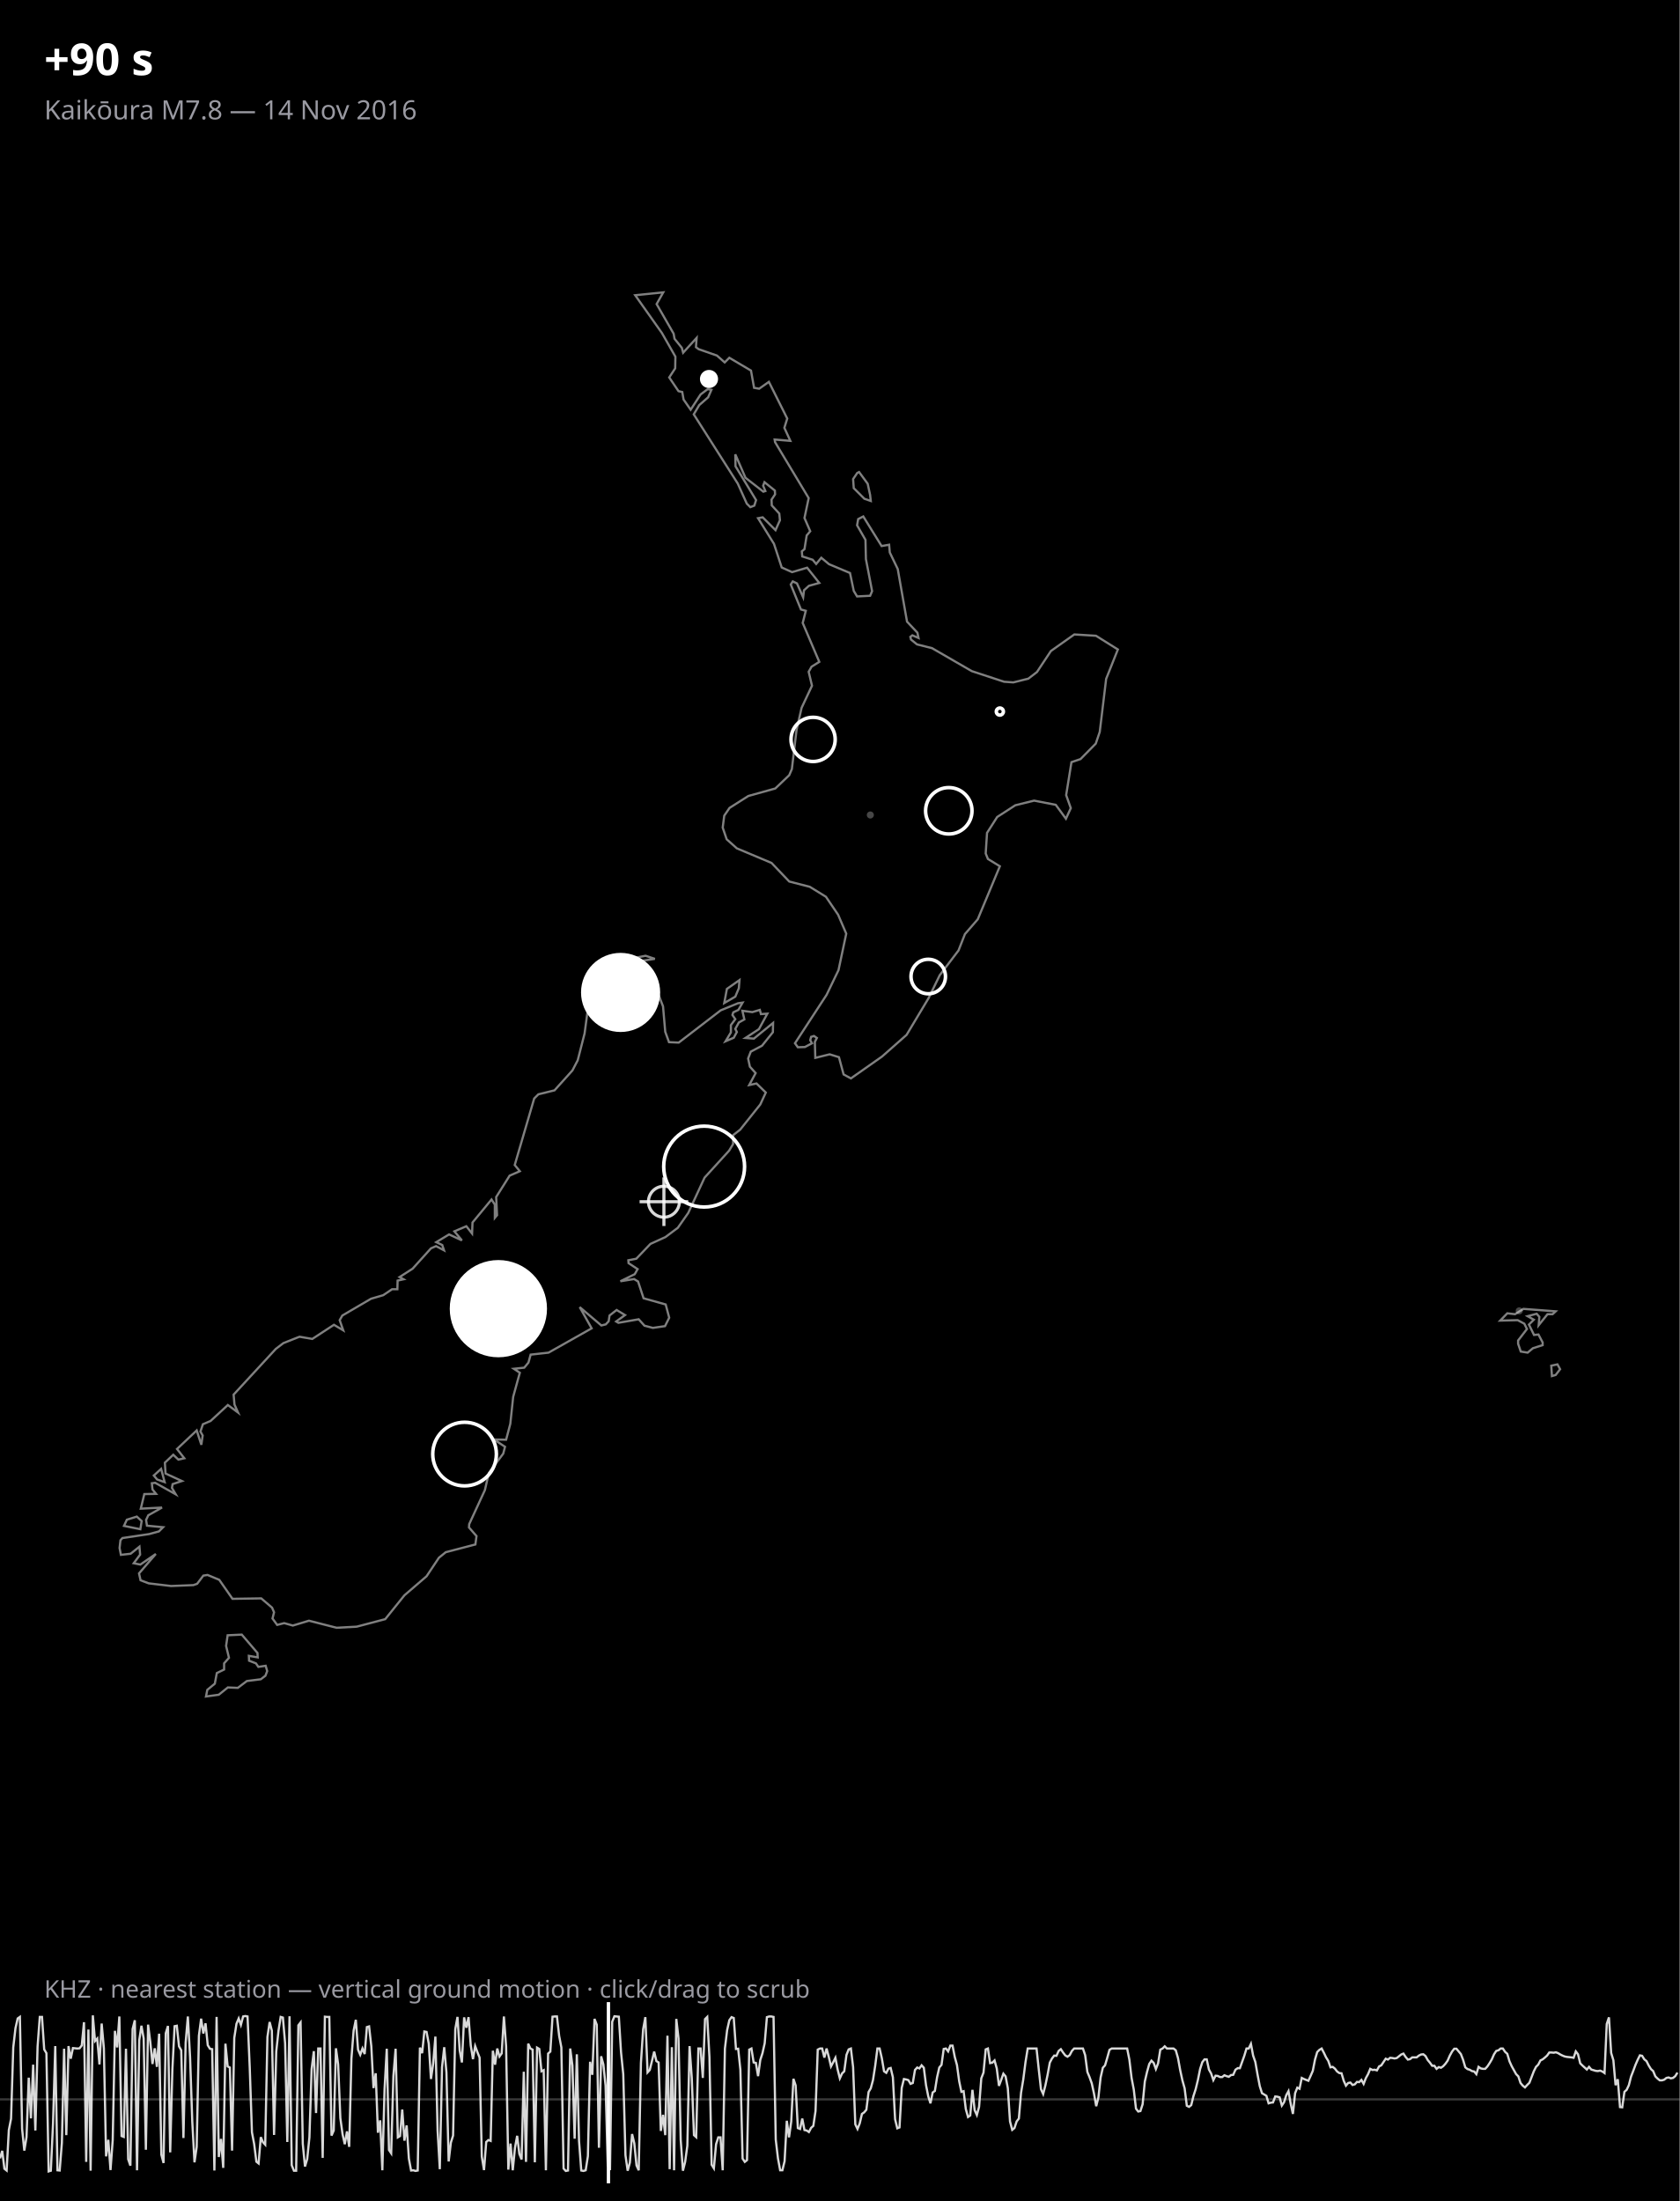
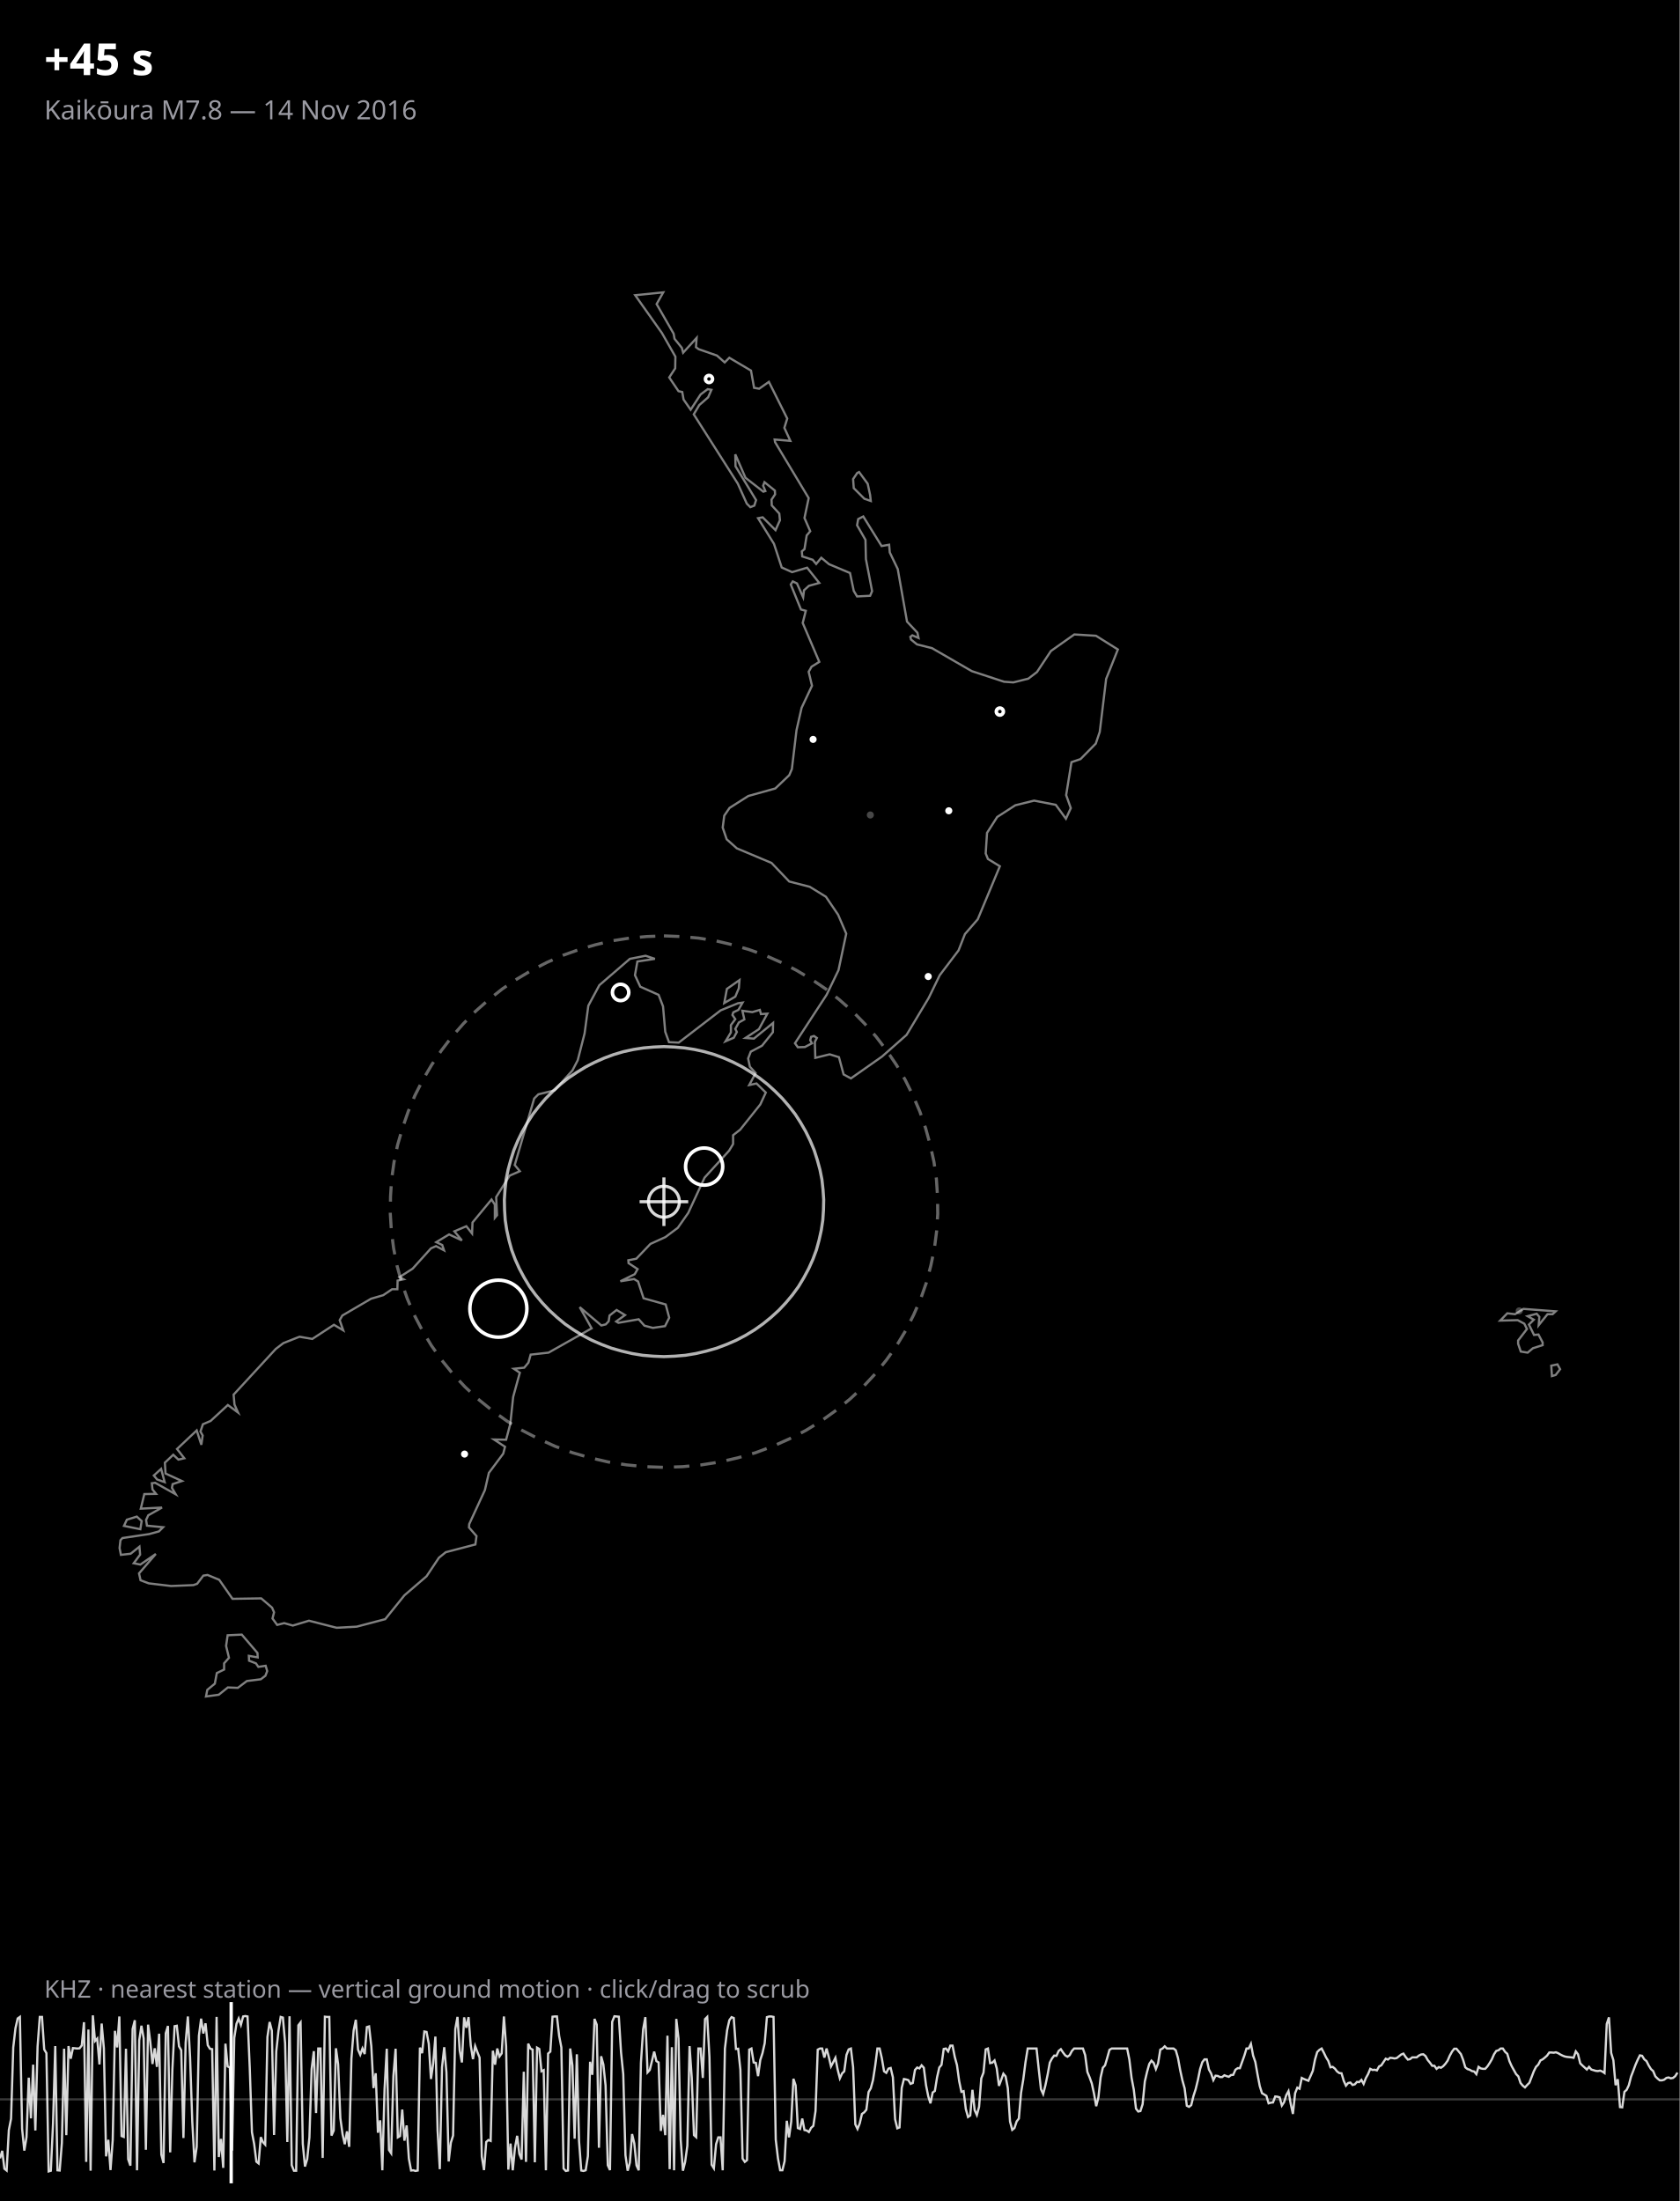
<svg xmlns="http://www.w3.org/2000/svg" viewBox="0 0 760 996" width="760" height="996">
  <rect width="760" height="996" fill="#000" />
-   <text x="20" y="34" fill="#fff" font-family="sans-serif" font-size="20" font-weight="600">+90 s</text>
+   <text x="20" y="34" fill="#fff" font-family="sans-serif" font-size="20" font-weight="600">+45 s</text>
  <text x="20" y="54" fill="#9a9aa2" font-family="sans-serif" font-size="12">Kaikōura M7.8 — 14 Nov 2016</text>
  <path d="M308.5 157.4 L309.1 159.6 L315.2 152.9 L314.9 157.1 L316.1 158.0 L324.4 160.9 L327.9 164.0 L330.0 161.9 L339.8 167.7 L341.2 175.5 L343.5 175.9 L347.9 172.8 L356.2 189.4 L354.9 193.6 L357.6 199.5 L350.5 198.9 L350.7 200.1 L365.9 225.4 L364.0 234.4 L366.6 240.4 L365.0 242.3 L364.0 248.5 L362.8 249.5 L363.0 251.8 L367.7 253.3 L369.3 255.2 L371.6 252.4 L375.1 255.3 L384.6 259.3 L386.3 267.4 L387.8 269.9 L393.7 269.6 L394.6 267.5 L391.8 253.0 L391.6 244.3 L387.8 237.7 L388.3 234.9 L390.6 233.7 L398.9 247.1 L402.3 246.5 L402.6 250.0 L406.2 257.5 L410.4 281.3 L415.1 286.3 L415.6 288.7 L412.8 287.5 L411.9 288.2 L412.2 289.4 L414.9 291.6 L421.7 293.3 L439.7 303.7 L454.3 308.5 L458.5 308.8 L465.3 307.1 L469.2 304.1 L475.5 294.6 L486.1 287.1 L495.9 287.7 L505.8 293.9 L500.5 307.2 L497.6 331.2 L495.8 336.5 L488.9 343.5 L484.8 344.9 L482.4 359.8 L484.5 365.7 L482.3 370.5 L477.7 364.2 L467.9 362.3 L459.4 364.4 L451.2 369.7 L446.6 376.9 L446.0 386.2 L447.0 388.7 L452.4 392.0 L442.4 416.0 L436.6 422.7 L433.7 430.1 L425.2 441.3 L420.2 451.6 L410.2 468.3 L399.1 478.1 L385.0 488.0 L381.7 486.2 L379.6 478.4 L375.4 477.1 L368.9 478.7 L368.7 471.5 L369.6 469.7 L368.3 468.8 L367.0 469.2 L366.6 470.7 L367.4 472.1 L364.2 473.8 L361.0 473.9 L359.7 472.1 L374.0 450.2 L379.4 439.0 L382.9 422.5 L379.2 413.9 L373.7 405.8 L366.4 401.3 L357.1 398.9 L349.1 390.5 L333.4 383.9 L328.8 379.8 L327.0 374.5 L327.7 369.1 L330.1 365.6 L338.6 360.2 L350.8 356.8 L357.1 350.8 L358.3 348.0 L360.4 330.4 L362.7 320.3 L367.4 310.3 L365.9 304.0 L367.2 301.7 L370.7 299.5 L363.2 281.9 L364.6 276.4 L362.4 275.8 L357.8 264.5 L358.7 263.1 L360.6 264.0 L363.4 270.3 L363.8 267.1 L366.0 265.1 L370.7 263.8 L365.2 256.9 L358.4 258.9 L353.7 256.8 L350.2 246.1 L343.0 234.5 L345.1 234.1 L350.9 239.9 L352.9 235.4 L352.6 232.4 L349.2 228.7 L349.1 226.1 L350.7 223.7 L350.6 222.0 L345.9 218.2 L345.3 219.8 L346.3 222.2 L345.4 222.5 L337.3 216.2 L332.7 205.6 L332.8 211.0 L342.1 226.3 L341.3 228.8 L339.5 229.5 L337.9 227.9 L333.8 218.8 L313.9 187.5 L316.4 183.3 L320.4 179.8 L321.9 176.4 L320.2 176.1 L317.0 178.5 L312.5 185.4 L309.3 180.8 L308.7 177.4 L307.0 177.0 L302.8 170.8 L305.5 166.7 L305.6 161.4 L299.5 150.7 L287.4 133.6 L300.1 132.3 L297.1 137.6 L304.8 151.0 L305.2 153.3 L308.5 157.4Z" fill="none" stroke="rgba(255,255,255,0.5)" stroke-width="1" />
  <path d="M302.7 471.6 L307.1 471.8 L326.1 457.2 L333.9 454.0 L336.0 453.7 L334.1 457.0 L331.8 458.1 L331.4 459.3 L332.7 461.2 L330.7 463.9 L330.7 467.2 L328.3 471.2 L332.0 469.6 L333.4 467.0 L332.7 465.6 L334.3 462.7 L336.8 461.3 L335.9 457.4 L340.4 458.0 L343.8 457.0 L344.3 458.9 L347.2 458.7 L343.4 465.7 L337.3 469.7 L341.1 470.0 L349.8 462.9 L349.7 467.1 L344.8 473.2 L339.7 475.9 L338.5 479.0 L339.3 482.7 L341.9 485.6 L339.0 491.0 L342.3 490.3 L346.5 494.4 L344.0 499.8 L334.9 511.2 L331.7 513.7 L331.7 517.7 L329.9 520.7 L318.8 532.9 L311.4 548.9 L306.7 555.6 L301.1 559.8 L294.3 562.9 L287.9 569.6 L284.3 570.3 L284.4 571.6 L288.5 574.3 L287.2 576.6 L280.7 579.8 L286.9 578.8 L288.7 579.9 L291.2 587.5 L301.2 590.3 L302.8 596.3 L300.9 600.1 L295.4 600.9 L291.6 599.9 L289.0 597.0 L279.8 598.6 L278.8 598.0 L282.8 595.1 L279.0 592.8 L275.8 595.3 L275.4 597.9 L274.1 599.3 L272.1 599.8 L262.3 591.5 L267.7 601.1 L248.2 612.1 L240.1 613.0 L239.1 616.6 L237.2 618.9 L232.5 619.4 L235.2 621.2 L232.2 632.1 L230.9 644.3 L229.0 651.5 L223.5 651.4 L228.5 654.7 L227.7 657.8 L221.2 666.5 L219.4 674.3 L212.3 689.7 L212.2 691.2 L215.6 695.1 L215.1 698.9 L201.7 702.4 L198.6 704.9 L193.0 713.3 L183.0 721.9 L174.3 732.7 L161.4 736.1 L152.3 736.6 L139.8 733.4 L132.5 735.6 L128.6 734.5 L125.4 735.3 L123.3 732.4 L124.0 729.6 L123.1 727.5 L118.2 723.3 L105.2 723.5 L99.2 714.9 L93.9 712.7 L92.0 713.0 L89.2 716.7 L87.5 717.3 L77.4 717.7 L67.3 716.5 L63.6 715.1 L62.9 712.0 L70.5 703.2 L63.5 708.0 L60.5 707.4 L63.4 703.5 L63.1 699.9 L59.1 703.1 L54.7 703.6 L54.1 700.5 L54.5 697.0 L55.4 696.0 L67.5 694.2 L71.9 693.0 L73.8 691.1 L66.5 690.4 L66.1 687.8 L67.1 685.7 L73.3 682.2 L63.7 682.7 L65.3 676.1 L70.6 676.0 L69.0 674.0 L68.7 671.2 L70.2 671.0 L79.5 676.2 L77.8 673.3 L78.1 671.6 L82.3 670.2 L74.9 666.8 L74.6 661.9 L78.4 658.3 L80.7 660.5 L83.4 659.9 L80.1 655.7 L89.0 647.3 L91.1 653.8 L91.7 649.6 L90.7 647.8 L91.8 644.5 L95.3 643.0 L103.1 635.8 L107.7 639.2 L106.1 635.6 L105.7 631.1 L124.8 610.4 L128.2 607.8 L135.5 604.9 L141.3 605.9 L151.1 599.5 L155.3 602.0 L153.7 597.4 L154.9 595.3 L167.9 587.7 L173.4 586.1 L177.4 583.4 L179.8 583.4 L179.9 579.5 L182.6 578.9 L180.8 577.9 L186.7 574.1 L195.0 564.9 L197.3 563.9 L200.9 565.8 L200.1 563.4 L197.4 562.1 L203.2 558.6 L209.0 561.3 L205.6 557.2 L211.0 554.9 L213.6 558.2 L213.8 553.2 L222.4 542.8 L223.9 545.1 L223.9 551.1 L224.9 549.9 L224.5 541.7 L230.6 532.0 L235.2 530.0 L232.9 527.2 L241.7 497.1 L243.6 495.2 L250.9 493.4 L259.0 484.4 L261.4 479.8 L264.5 467.7 L266.2 455.1 L271.2 445.8 L285.0 433.9 L292.1 432.5 L296.3 433.9 L288.4 435.1 L287.3 441.3 L289.7 446.5 L298.0 450.2 L300.0 455.4 L301.0 466.9 L302.7 471.6Z" fill="none" stroke="rgba(255,255,255,0.5)" stroke-width="1" />
  <path d="M393.7 224.0 L394.0 226.7 L391.1 225.7 L386.3 220.9 L386.0 216.8 L387.9 214.0 L388.7 213.6 L392.6 218.9 L393.7 224.0Z" fill="none" stroke="rgba(255,255,255,0.5)" stroke-width="1" />
  <path d="M332.7 451.0 L327.7 453.9 L328.9 447.5 L334.6 443.5 L334.3 447.2 L332.7 451.0Z" fill="none" stroke="rgba(255,255,255,0.5)" stroke-width="1" />
  <path d="M64.1 688.3 L63.5 692.0 L56.1 690.5 L57.4 687.7 L61.9 686.3 L64.1 688.3Z" fill="none" stroke="rgba(255,255,255,0.5)" stroke-width="1" />
  <path d="M703.9 593.4 L702.5 594.7 L700.2 594.7 L696.2 599.7 L696.5 595.9 L695.3 594.5 L691.2 595.6 L694.0 597.2 L691.8 599.4 L694.1 604.1 L696.1 603.9 L698.0 607.5 L698.0 608.7 L693.6 610.1 L691.2 612.1 L688.1 611.6 L686.9 608.1 L686.9 606.6 L690.9 601.4 L689.7 599.0 L686.7 597.4 L678.8 597.6 L682.0 594.3 L685.5 594.7 L689.3 592.3 L703.9 593.4Z" fill="none" stroke="rgba(255,255,255,0.5)" stroke-width="1" />
  <path d="M703.9 622.2 L702.2 622.7 L701.9 618.0 L704.7 617.4 L705.9 619.6 L703.9 622.2Z" fill="none" stroke="rgba(255,255,255,0.5)" stroke-width="1" />
  <path d="M116.5 748.0 L116.6 750.0 L112.6 749.3 L112.7 751.5 L115.8 752.7 L116.9 754.3 L120.2 753.8 L120.9 756.2 L120.1 758.3 L118.0 759.9 L111.7 760.7 L107.6 763.8 L103.1 763.6 L99.0 766.9 L93.2 767.7 L93.8 764.7 L97.2 761.9 L98.1 757.1 L101.4 755.5 L101.4 752.7 L103.6 750.2 L102.3 744.8 L103.0 740.0 L109.4 739.7 L116.5 748.0Z" fill="none" stroke="rgba(255,255,255,0.5)" stroke-width="1" />
  <path d="M72.9 664.7 L74.5 670.7 L71.1 669.5 L69.6 667.7 L72.9 664.7Z" fill="none" stroke="rgba(255,255,255,0.5)" stroke-width="1" />
-   <circle cx="320.8" cy="171.5" r="4.1" fill="#fff" />
-   <circle cx="367.9" cy="334.6" r="10.0" fill="none" stroke="#fff" stroke-width="1.6" />
+   <path d="M300.4 473.6 L305.1 473.8 L309.7 474.2 L314.2 474.9 L318.7 475.9 L323.2 477.2 L327.5 478.8 L331.8 480.7 L335.9 482.8 L339.8 485.2 L343.6 487.8 L347.3 490.7 L350.7 493.8 L354.0 497.1 L357.0 500.6 L359.8 504.2 L362.3 508.1 L364.6 512.1 L366.6 516.2 L368.4 520.5 L369.8 524.9 L371.0 529.3 L371.9 533.8 L372.4 538.4 L372.7 542.9 L372.6 547.5 L372.3 552.1 L371.6 556.7 L370.6 561.2 L369.4 565.6 L367.8 569.9 L365.9 574.1 L363.7 578.2 L361.3 582.2 L358.6 585.9 L355.6 589.5 L352.4 592.9 L348.9 596.1 L345.2 599.1 L341.4 601.8 L337.3 604.3 L333.1 606.5 L328.7 608.4 L324.2 610.1 L319.6 611.4 L314.9 612.5 L310.1 613.3 L305.3 613.7 L300.4 613.9 L295.6 613.7 L290.8 613.3 L286.0 612.5 L281.3 611.4 L276.7 610.1 L272.2 608.4 L267.8 606.5 L263.6 604.3 L259.5 601.8 L255.6 599.1 L252.0 596.1 L248.5 592.9 L245.3 589.5 L242.3 585.9 L239.6 582.2 L237.2 578.2 L235.0 574.1 L233.1 569.9 L231.5 565.6 L230.3 561.2 L229.3 556.7 L228.6 552.1 L228.3 547.5 L228.2 542.9 L228.5 538.4 L229.0 533.8 L229.9 529.3 L231.1 524.9 L232.5 520.5 L234.3 516.2 L236.3 512.1 L238.6 508.1 L241.1 504.2 L243.9 500.6 L246.9 497.1 L250.2 493.8 L253.6 490.7 L257.2 487.8 L261.1 485.2 L265.0 482.8 L269.1 480.7 L273.4 478.8 L277.7 477.2 L282.1 475.9 L286.7 474.9 L291.2 474.2 L295.8 473.8Z" fill="none" stroke="rgba(255,255,255,0.7)" stroke-width="1.4" />
+   <path d="M300.4 423.5 L308.2 423.8 L316.0 424.5 L323.7 425.7 L331.3 427.5 L338.9 429.7 L346.2 432.3 L353.4 435.5 L360.4 439.1 L367.1 443.1 L373.6 447.5 L379.8 452.4 L385.7 457.6 L391.2 463.2 L396.4 469.1 L401.2 475.4 L405.6 481.9 L409.6 488.7 L413.1 495.8 L416.2 503.0 L418.8 510.5 L420.9 518.1 L422.6 525.8 L423.7 533.6 L424.2 541.4 L424.3 549.3 L423.8 557.1 L422.8 564.9 L421.2 572.6 L419.2 580.3 L416.6 587.7 L413.4 595.0 L409.8 602.1 L405.7 608.9 L401.1 615.4 L396.0 621.7 L390.5 627.6 L384.6 633.1 L378.3 638.2 L371.6 643.0 L364.6 647.3 L357.2 651.1 L349.6 654.5 L341.8 657.4 L333.8 659.7 L325.6 661.6 L317.3 662.9 L308.9 663.7 L300.4 664.0 L292.0 663.7 L283.6 662.9 L275.3 661.6 L267.1 659.7 L259.1 657.4 L251.2 654.5 L243.7 651.1 L236.3 647.3 L229.3 643.0 L222.6 638.2 L216.3 633.1 L210.4 627.6 L204.9 621.7 L199.8 615.4 L195.2 608.9 L191.1 602.1 L187.4 595.0 L184.3 587.7 L181.7 580.3 L179.6 572.6 L178.1 564.9 L177.1 557.1 L176.6 549.3 L176.7 541.4 L177.2 533.6 L178.3 525.8 L179.9 518.1 L182.1 510.5 L184.7 503.0 L187.7 495.8 L191.3 488.7 L195.3 481.9 L199.7 475.4 L204.5 469.1 L209.7 463.2 L215.2 457.6 L221.1 452.4 L227.3 447.5 L233.8 443.1 L240.5 439.1 L247.5 435.5 L254.7 432.3 L262.0 429.7 L269.5 427.5 L277.2 425.7 L284.9 424.5 L292.6 423.8Z" fill="none" stroke="rgba(255,255,255,0.4)" stroke-width="1.4" stroke-dasharray="7 5" />
+   <circle cx="320.8" cy="171.5" r="1.6" fill="none" stroke="#fff" stroke-width="1.6" />
+   <circle cx="367.9" cy="334.6" r="1.6" fill="#fff" />
  <circle cx="452.4" cy="322.0" r="1.6" fill="none" stroke="#fff" stroke-width="1.6" />
-   <circle cx="429.3" cy="366.9" r="10.5" fill="none" stroke="#fff" stroke-width="1.6" />
+   <circle cx="429.3" cy="366.9" r="1.6" fill="#fff" />
  <circle cx="393.8" cy="368.8" r="1.6" fill="rgba(255,255,255,0.28)" />
-   <circle cx="420.0" cy="441.9" r="7.8" fill="none" stroke="#fff" stroke-width="1.6" />
-   <circle cx="280.8" cy="449.1" r="17.9" fill="#fff" />
-   <circle cx="318.6" cy="527.9" r="18.3" fill="none" stroke="#fff" stroke-width="1.6" />
-   <circle cx="225.5" cy="592.2" r="22.0" fill="#fff" />
+   <circle cx="420.0" cy="441.9" r="1.6" fill="#fff" />
+   <circle cx="280.8" cy="449.1" r="3.7" fill="none" stroke="#fff" stroke-width="1.6" />
+   <circle cx="318.6" cy="527.9" r="8.4" fill="none" stroke="#fff" stroke-width="1.6" />
+   <circle cx="225.5" cy="592.2" r="12.9" fill="none" stroke="#fff" stroke-width="1.6" />
  <circle cx="687.4" cy="593.2" r="1.6" fill="rgba(255,255,255,0.28)" />
-   <circle cx="210.2" cy="658.0" r="14.4" fill="none" stroke="#fff" stroke-width="1.6" />
+   <circle cx="210.2" cy="658.0" r="1.6" fill="#fff" />
  <g stroke="rgba(255,255,255,0.85)" stroke-width="1.4" fill="none">
    <circle cx="300.4" cy="543.8" r="7" />
    <line x1="289.4" y1="543.8" x2="311.4" y2="543.8" />
    <line x1="300.4" y1="532.8" x2="300.4" y2="554.8" />
  </g>
  <line x1="0" y1="950.0" x2="760" y2="950.0" stroke="rgba(255,255,255,0.22)" stroke-width="1" />
  <path d="M0 976.7 L1 973.3 L2 981.4 L3 982.2 L4 963.9 L5 958.8 L6 926.5 L7 917.8 L8 913.4 L9 912.7 L10 963.3 L11 973.2 L12 967.1 L13 940.2 L14 958.6 L15 934.3 L16 964.1 L17 926.1 L18 912.7 L19 912.7 L20 927.4 L21 929.1 L22 982.6 L23 982.3 L24 960.8 L25 925.9 L26 982.1 L27 982.2 L28 969.7 L29 927.1 L30 966.2 L31 925.9 L32 931.6 L33 926.8 L34 926.9 L35 927.0 L36 926.9 L37 925.6 L38 915.1 L39 978.3 L40 918.4 L41 982.3 L42 912.0 L43 923.6 L44 922.5 L45 934.2 L46 915.7 L47 926.9 L48 975.8 L49 968.3 L50 982.0 L51 968.4 L52 919.0 L53 926.5 L54 912.5 L55 966.6 L56 967.0 L57 927.1 L58 977.1 L59 980.0 L60 918.2 L61 914.2 L62 982.1 L63 923.3 L64 916.7 L65 922.4 L66 972.8 L67 916.2 L68 924.0 L69 934.0 L70 926.9 L71 935.3 L72 920.3 L73 975.0 L74 978.8 L75 920.1 L76 916.8 L77 974.0 L78 936.5 L79 916.9 L80 916.7 L81 926.0 L82 927.8 L83 967.5 L84 924.3 L85 912.5 L86 930.9 L87 960.1 L88 978.5 L89 971.5 L90 921.2 L91 913.5 L92 920.2 L93 915.6 L94 925.5 L95 927.1 L96 927.3 L97 982.2 L98 912.7 L99 976.1 L100 967.9 L101 981.0 L102 924.8 L103 935.1 L104 935.6 L105 973.2 L106 922.2 L107 915.8 L108 913.4 L109 916.3 L110 912.5 L111 912.3 L112 912.5 L113 935.7 L114 964.9 L115 970.2 L116 978.2 L117 979.0 L118 967.1 L119 969.4 L120 970.5 L121 921.8 L122 915.0 L123 918.9 L124 966.1 L125 928.3 L126 919.0 L127 912.7 L128 913.0 L129 924.6 L130 969.3 L131 912.4 L132 979.8 L133 982.3 L134 982.3 L135 916.5 L136 915.2 L137 970.1 L138 980.4 L139 977.0 L140 967.2 L141 936.3 L142 928.2 L143 956.2 L144 927.0 L145 927.0 L146 976.5 L147 912.6 L148 912.7 L149 912.7 L150 966.4 L151 964.1 L152 926.9 L153 934.2 L154 958.5 L155 965.8 L156 970.3 L157 964.5 L158 971.5 L159 931.6 L160 918.9 L161 914.0 L162 927.5 L163 929.8 L164 927.0 L165 929.5 L166 917.3 L167 917.0 L168 925.9 L169 944.9 L170 938.2 L171 965.1 L172 959.5 L173 982.1 L174 945.4 L175 927.1 L176 972.9 L177 974.4 L178 939.4 L179 927.1 L180 967.2 L181 966.6 L182 954.6 L183 968.7 L184 961.8 L185 976.8 L186 982.2 L187 982.1 L188 982.4 L189 982.2 L190 926.6 L191 929.1 L192 919.3 L193 919.5 L194 924.8 L195 940.8 L196 933.8 L197 921.6 L198 964.1 L199 981.6 L200 935.5 L201 926.4 L202 937.8 L203 978.1 L204 969.6 L205 966.4 L206 918.2 L207 912.7 L208 927.9 L209 933.3 L210 912.9 L211 917.6 L212 912.8 L213 925.6 L214 931.8 L215 925.9 L216 928.6 L217 931.1 L218 975.9 L219 982.0 L220 969.3 L221 968.4 L222 968.8 L223 928.0 L224 934.3 L225 927.0 L226 930.6 L227 929.2 L228 912.5 L229 926.0 L230 981.8 L231 970.0 L232 982.1 L233 972.0 L234 966.5 L235 974.7 L236 977.2 L237 937.5 L238 978.3 L239 924.8 L240 927.0 L241 927.5 L242 978.5 L243 926.6 L244 927.2 L245 937.3 L246 936.8 L247 982.1 L248 929.3 L249 928.4 L250 912.6 L251 912.5 L252 912.5 L253 921.3 L254 926.5 L255 981.3 L256 982.4 L257 982.2 L258 927.0 L259 934.7 L260 967.8 L261 929.6 L262 968.9 L263 982.2 L264 982.4 L265 982.1 L266 975.7 L267 933.0 L268 938.9 L269 913.6 L270 916.2 L271 971.9 L272 930.5 L273 934.2 L274 943.7 L275 979.8 L276 982.0 L277 914.9 L278 912.4 L279 912.5 L280 912.6 L281 928.7 L282 938.6 L283 975.3 L284 982.3 L285 978.6 L286 965.7 L287 969.9 L288 979.9 L289 982.1 L290 933.5 L291 918.3 L292 912.8 L293 937.8 L294 936.7 L295 932.6 L296 928.4 L297 932.7 L298 933.3 L299 964.3 L300 957.0 L301 966.2 L302 921.2 L303 981.6 L304 926.4 L305 982.1 L306 913.6 L307 922.4 L308 968.4 L309 982.3 L310 978.3 L311 971.0 L312 925.9 L313 940.3 L314 966.2 L315 967.1 L316 927.0 L317 927.0 L318 940.3 L319 913.7 L320 912.7 L321 930.9 L322 979.6 L323 981.2 L324 970.3 L325 967.2 L326 967.2 L327 982.1 L328 927.0 L329 918.7 L330 914.2 L331 912.8 L332 913.2 L333 927.2 L334 927.1 L335 936.6 L336 976.8 L337 978.3 L338 977.5 L339 927.5 L340 927.0 L341 933.3 L342 933.5 L343 939.5 L344 932.2 L345 929.1 L346 924.6 L347 912.8 L348 912.5 L349 912.5 L350 912.7 L351 968.2 L352 976.7 L353 982.1 L354 982.1 L355 978.0 L356 959.7 L357 967.2 L358 960.1 L359 940.7 L360 943.7 L361 963.0 L362 963.4 L363 958.7 L364 963.9 L365 964.1 L366 964.8 L367 962.9 L368 962.0 L369 955.3 L370 927.5 L371 927.0 L372 927.0 L373 931.1 L374 927.0 L375 930.8 L376 935.1 L377 933.2 L378 931.2 L379 936.5 L380 940.5 L381 938.3 L382 937.3 L383 929.9 L384 927.4 L385 927.0 L386 935.4 L387 961.3 L388 963.4 L389 960.9 L390 956.6 L391 955.9 L392 954.7 L393 946.7 L394 945.0 L395 941.3 L396 934.8 L397 927.0 L398 927.0 L399 931.4 L400 937.3 L401 938.0 L402 936.1 L403 935.8 L404 940.0 L405 959.0 L406 963.1 L407 962.7 L408 944.8 L409 940.8 L410 941.0 L411 941.3 L412 943.0 L413 942.6 L414 936.7 L415 935.6 L416 936.0 L417 934.6 L418 935.7 L419 943.6 L420 948.6 L421 951.8 L422 946.9 L423 946.2 L424 940.0 L425 935.6 L426 934.4 L427 927.2 L428 927.0 L429 928.3 L430 925.7 L431 925.7 L432 930.8 L433 934.5 L434 941.8 L435 946.6 L436 946.3 L437 954.4 L438 958.0 L439 957.3 L440 945.7 L441 954.9 L442 957.1 L443 953.4 L444 940.5 L445 937.9 L446 927.4 L447 927.0 L448 933.6 L449 933.4 L450 932.4 L451 936.0 L452 943.9 L453 941.2 L454 938.4 L455 939.6 L456 944.9 L457 960.0 L458 963.8 L459 963.0 L460 960.0 L461 958.7 L462 947.0 L463 941.0 L464 933.2 L465 927.0 L466 927.0 L467 927.0 L468 927.0 L469 927.0 L470 936.4 L471 945.4 L472 947.6 L473 943.7 L474 938.9 L475 933.4 L476 931.5 L477 930.2 L478 930.3 L479 928.1 L480 927.3 L481 928.8 L482 930.1 L483 930.7 L484 930.0 L485 928.1 L486 927.0 L487 927.0 L488 927.0 L489 927.0 L490 927.0 L491 930.0 L492 937.6 L493 940.0 L494 942.8 L495 947.4 L496 953.1 L497 949.1 L498 940.1 L499 935.7 L500 934.6 L501 931.2 L502 927.6 L503 927.0 L504 927.0 L505 927.0 L506 927.0 L507 927.0 L508 927.0 L509 927.0 L510 927.0 L511 932.0 L512 940.3 L513 945.6 L514 954.2 L515 955.5 L516 955.3 L517 952.2 L518 941.9 L519 937.6 L520 934.0 L521 932.5 L522 933.5 L523 936.3 L524 933.7 L525 927.5 L526 927.0 L527 926.0 L528 927.0 L529 927.0 L530 927.0 L531 927.0 L532 927.8 L533 931.3 L534 936.8 L535 941.4 L536 945.0 L537 952.9 L538 953.4 L539 952.6 L540 948.5 L541 945.4 L542 941.3 L543 936.3 L544 933.2 L545 931.9 L546 931.9 L547 936.5 L548 938.3 L549 941.3 L550 939.3 L551 939.4 L552 939.9 L553 939.9 L554 939.1 L555 939.5 L556 939.8 L557 939.0 L558 938.9 L559 936.6 L560 935.9 L561 935.9 L562 933.1 L563 930.3 L564 927.0 L565 927.0 L566 924.9 L567 930.2 L568 933.1 L569 938.8 L570 944.0 L571 947.2 L572 947.8 L573 948.4 L574 951.8 L575 951.5 L576 951.4 L577 948.7 L578 948.8 L579 949.1 L580 952.8 L581 951.3 L582 948.1 L583 946.3 L584 952.0 L585 956.6 L586 947.2 L587 944.7 L588 945.2 L589 940.3 L590 940.8 L591 941.2 L592 941.6 L593 939.4 L594 937.1 L595 932.0 L596 928.6 L597 927.6 L598 927.0 L599 928.9 L600 931.0 L601 932.6 L602 935.5 L603 935.3 L604 936.1 L605 937.4 L606 938.1 L607 938.2 L608 941.6 L609 943.8 L610 942.6 L611 942.4 L612 943.5 L613 943.2 L614 942.1 L615 942.2 L616 941.2 L617 943.0 L618 940.4 L619 938.6 L620 936.2 L621 936.7 L622 936.6 L623 936.9 L624 935.1 L625 934.6 L626 933.1 L627 931.6 L628 932.0 L629 931.2 L630 931.3 L631 931.5 L632 931.3 L633 930.5 L634 929.7 L635 929.3 L636 930.8 L637 932.0 L638 931.8 L639 931.0 L640 931.0 L641 931.0 L642 930.2 L643 929.7 L644 929.6 L645 930.4 L646 932.2 L647 933.4 L648 934.8 L649 934.8 L650 936.2 L651 935.4 L652 935.7 L653 935.0 L654 933.9 L655 932.5 L656 930.2 L657 928.4 L658 927.1 L659 927.1 L660 928.3 L661 929.5 L662 932.1 L663 935.5 L664 936.3 L665 936.6 L666 937.2 L667 937.4 L668 938.6 L669 935.3 L670 936.0 L671 936.2 L672 936.2 L673 935.1 L674 933.6 L675 931.9 L676 929.6 L677 928.1 L678 927.8 L679 927.0 L680 927.0 L681 928.5 L682 929.4 L683 932.8 L684 935.0 L685 936.8 L686 938.6 L687 939.6 L688 942.6 L689 943.8 L690 944.6 L691 943.5 L692 942.5 L693 939.9 L694 937.3 L695 935.3 L696 934.3 L697 932.4 L698 931.9 L699 931.1 L700 930.2 L701 928.8 L702 928.8 L703 928.9 L704 928.7 L705 929.1 L706 929.7 L707 930.2 L708 930.6 L709 930.8 L710 930.9 L711 931.0 L712 931.2 L713 928.3 L714 929.6 L715 933.7 L716 934.7 L717 935.6 L718 936.5 L719 935.3 L720 936.5 L721 936.8 L722 937.1 L723 937.2 L724 937.0 L725 937.4 L726 938.1 L727 915.9 L728 912.9 L729 929.0 L730 932.3 L731 943.6 L732 940.9 L733 953.5 L734 953.6 L735 946.6 L736 945.7 L737 943.6 L738 939.7 L739 937.1 L740 934.4 L741 932.1 L742 930.1 L743 930.3 L744 931.9 L745 932.7 L746 934.7 L747 936.3 L748 937.2 L749 939.6 L750 940.6 L751 941.4 L752 941.4 L753 941.1 L754 940.3 L755 940.1 L756 940.5 L757 940.3 L758 939.5 L759 937.9 " fill="none" stroke="rgba(255,255,255,0.85)" stroke-width="1" />
  <line x1="-66.0" y1="912" x2="-66.0" y2="988.0" stroke="rgba(255,255,255,0.45)" stroke-width="1" stroke-dasharray="3 3" />
-   <line x1="275.3" y1="906.0" x2="275.3" y2="988.0" stroke="#fff" stroke-width="1.5" />
+   <line x1="104.6" y1="906.0" x2="104.6" y2="988.0" stroke="#fff" stroke-width="1.5" />
  <text x="20" y="904" fill="#9a9aa2" font-family="sans-serif" font-size="11">KHZ · nearest station — vertical ground motion · click/drag to scrub</text>
</svg>
